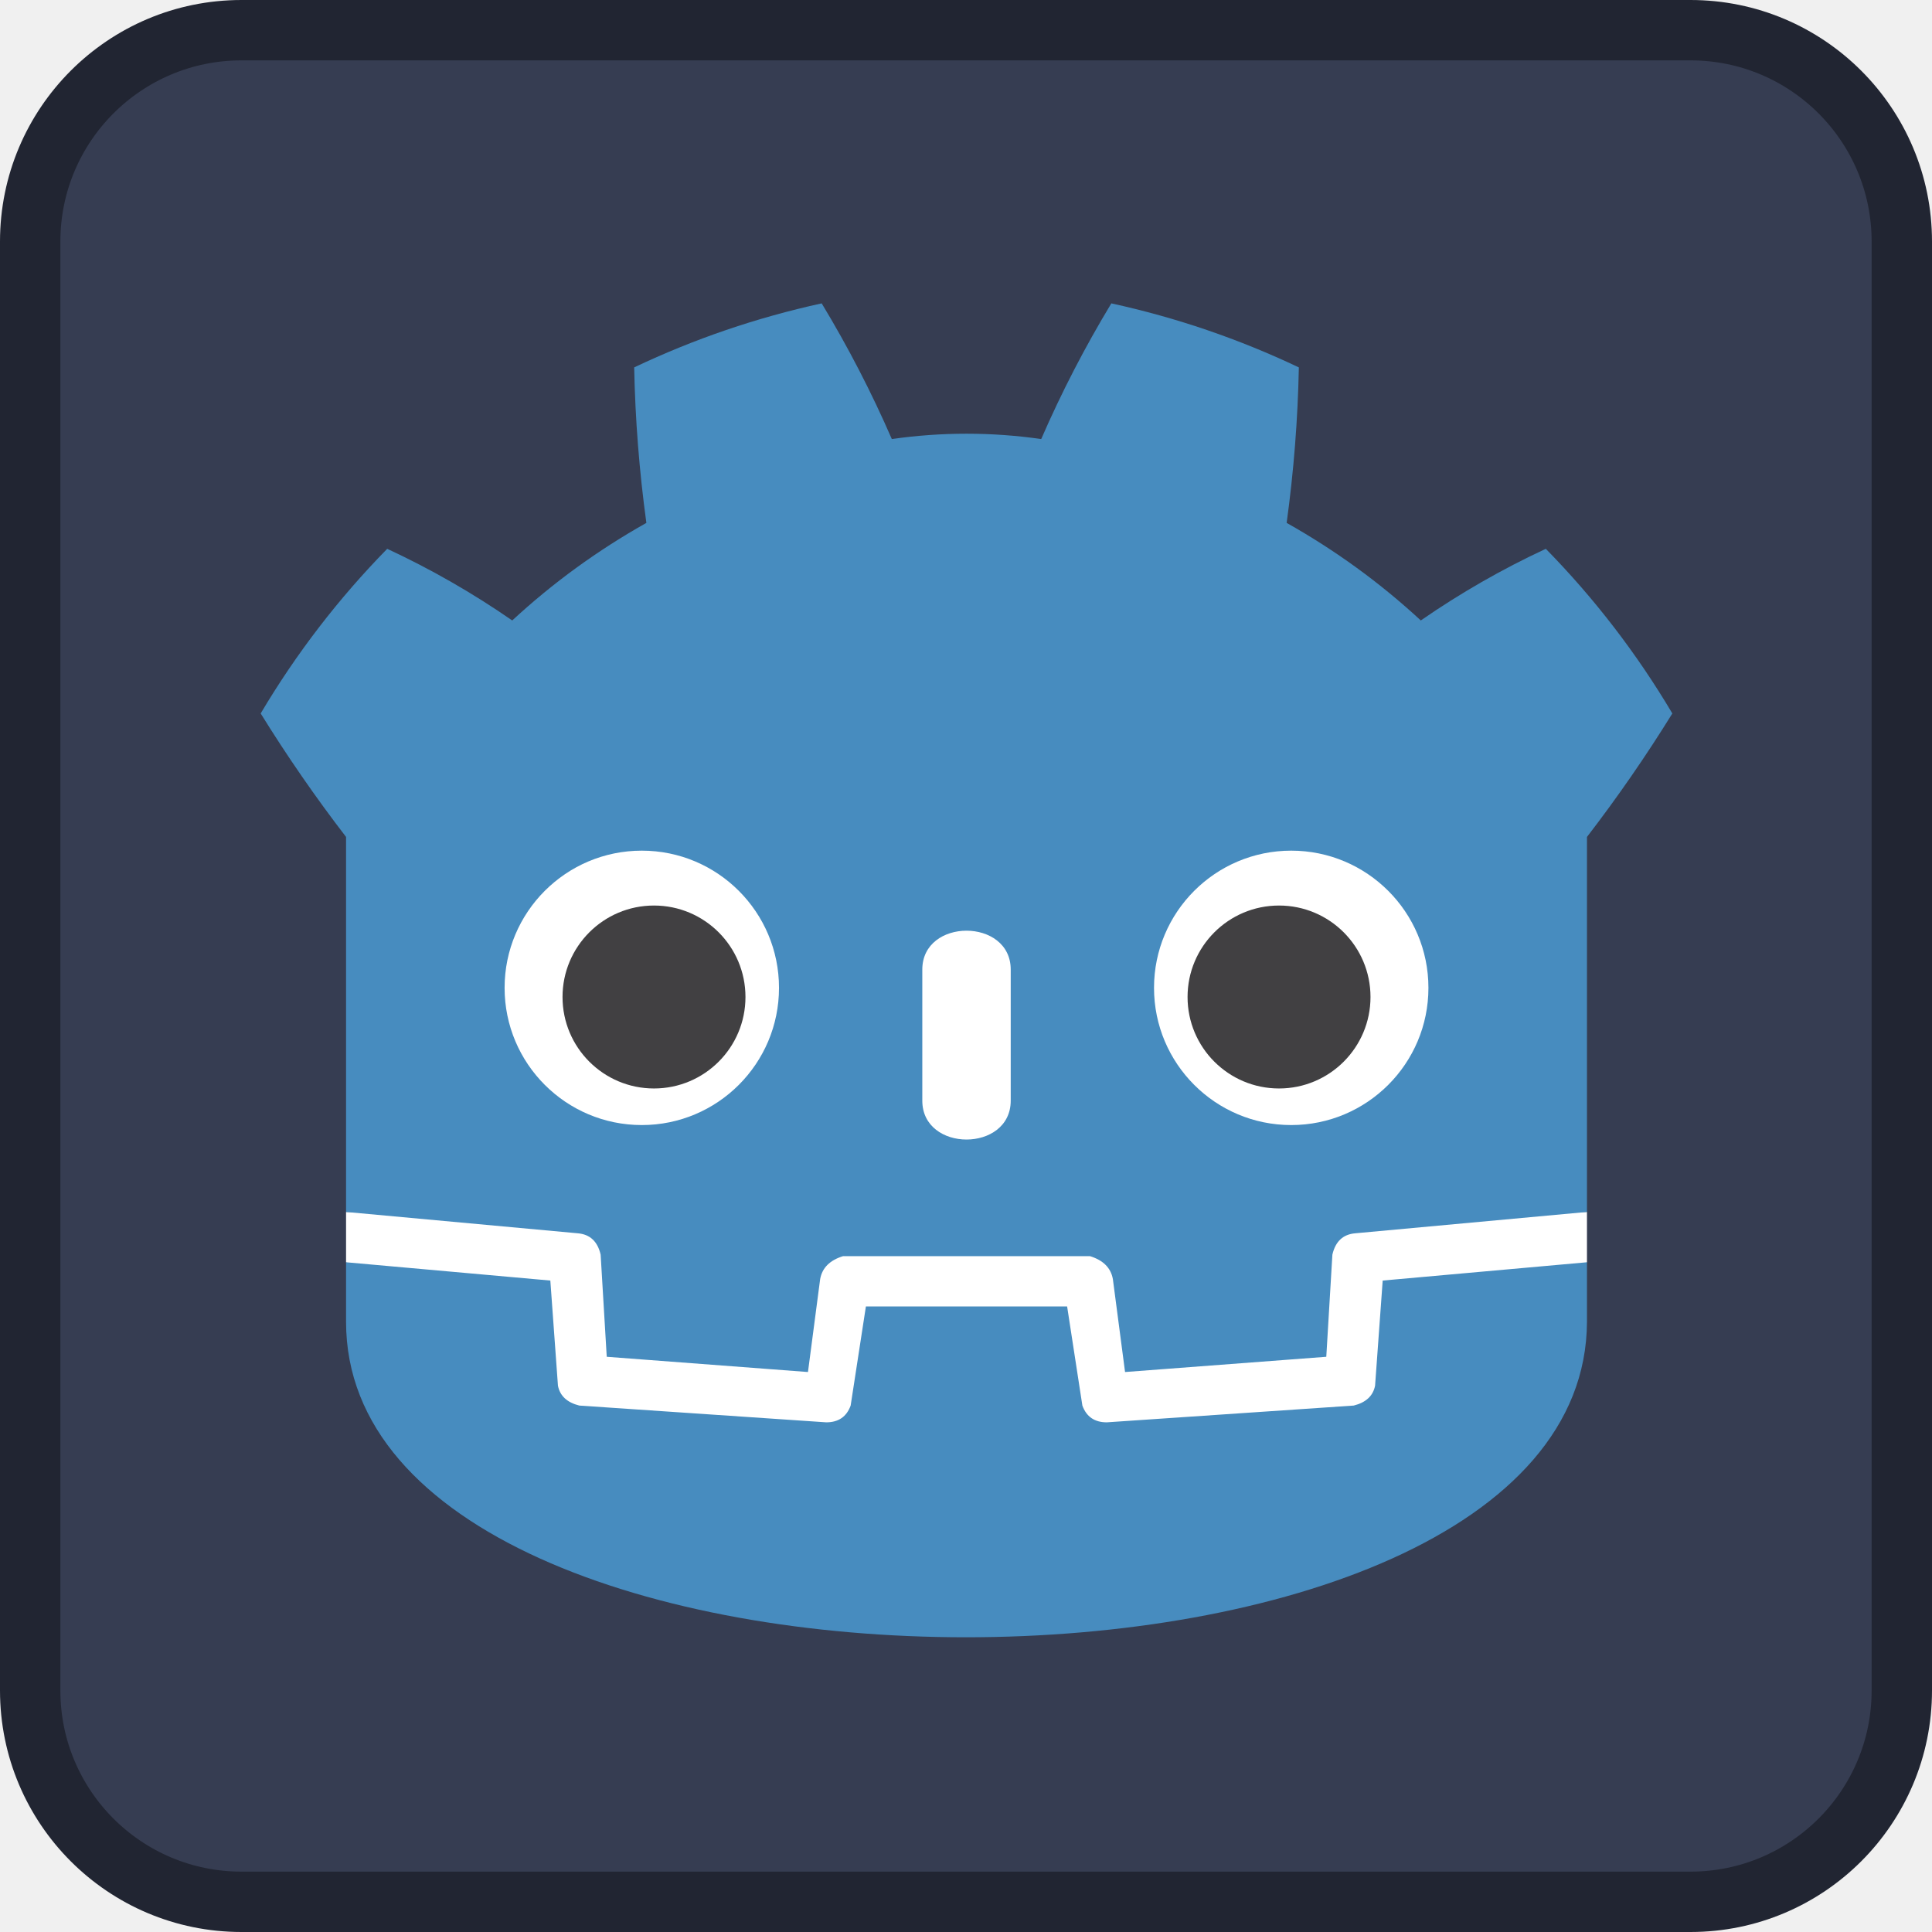
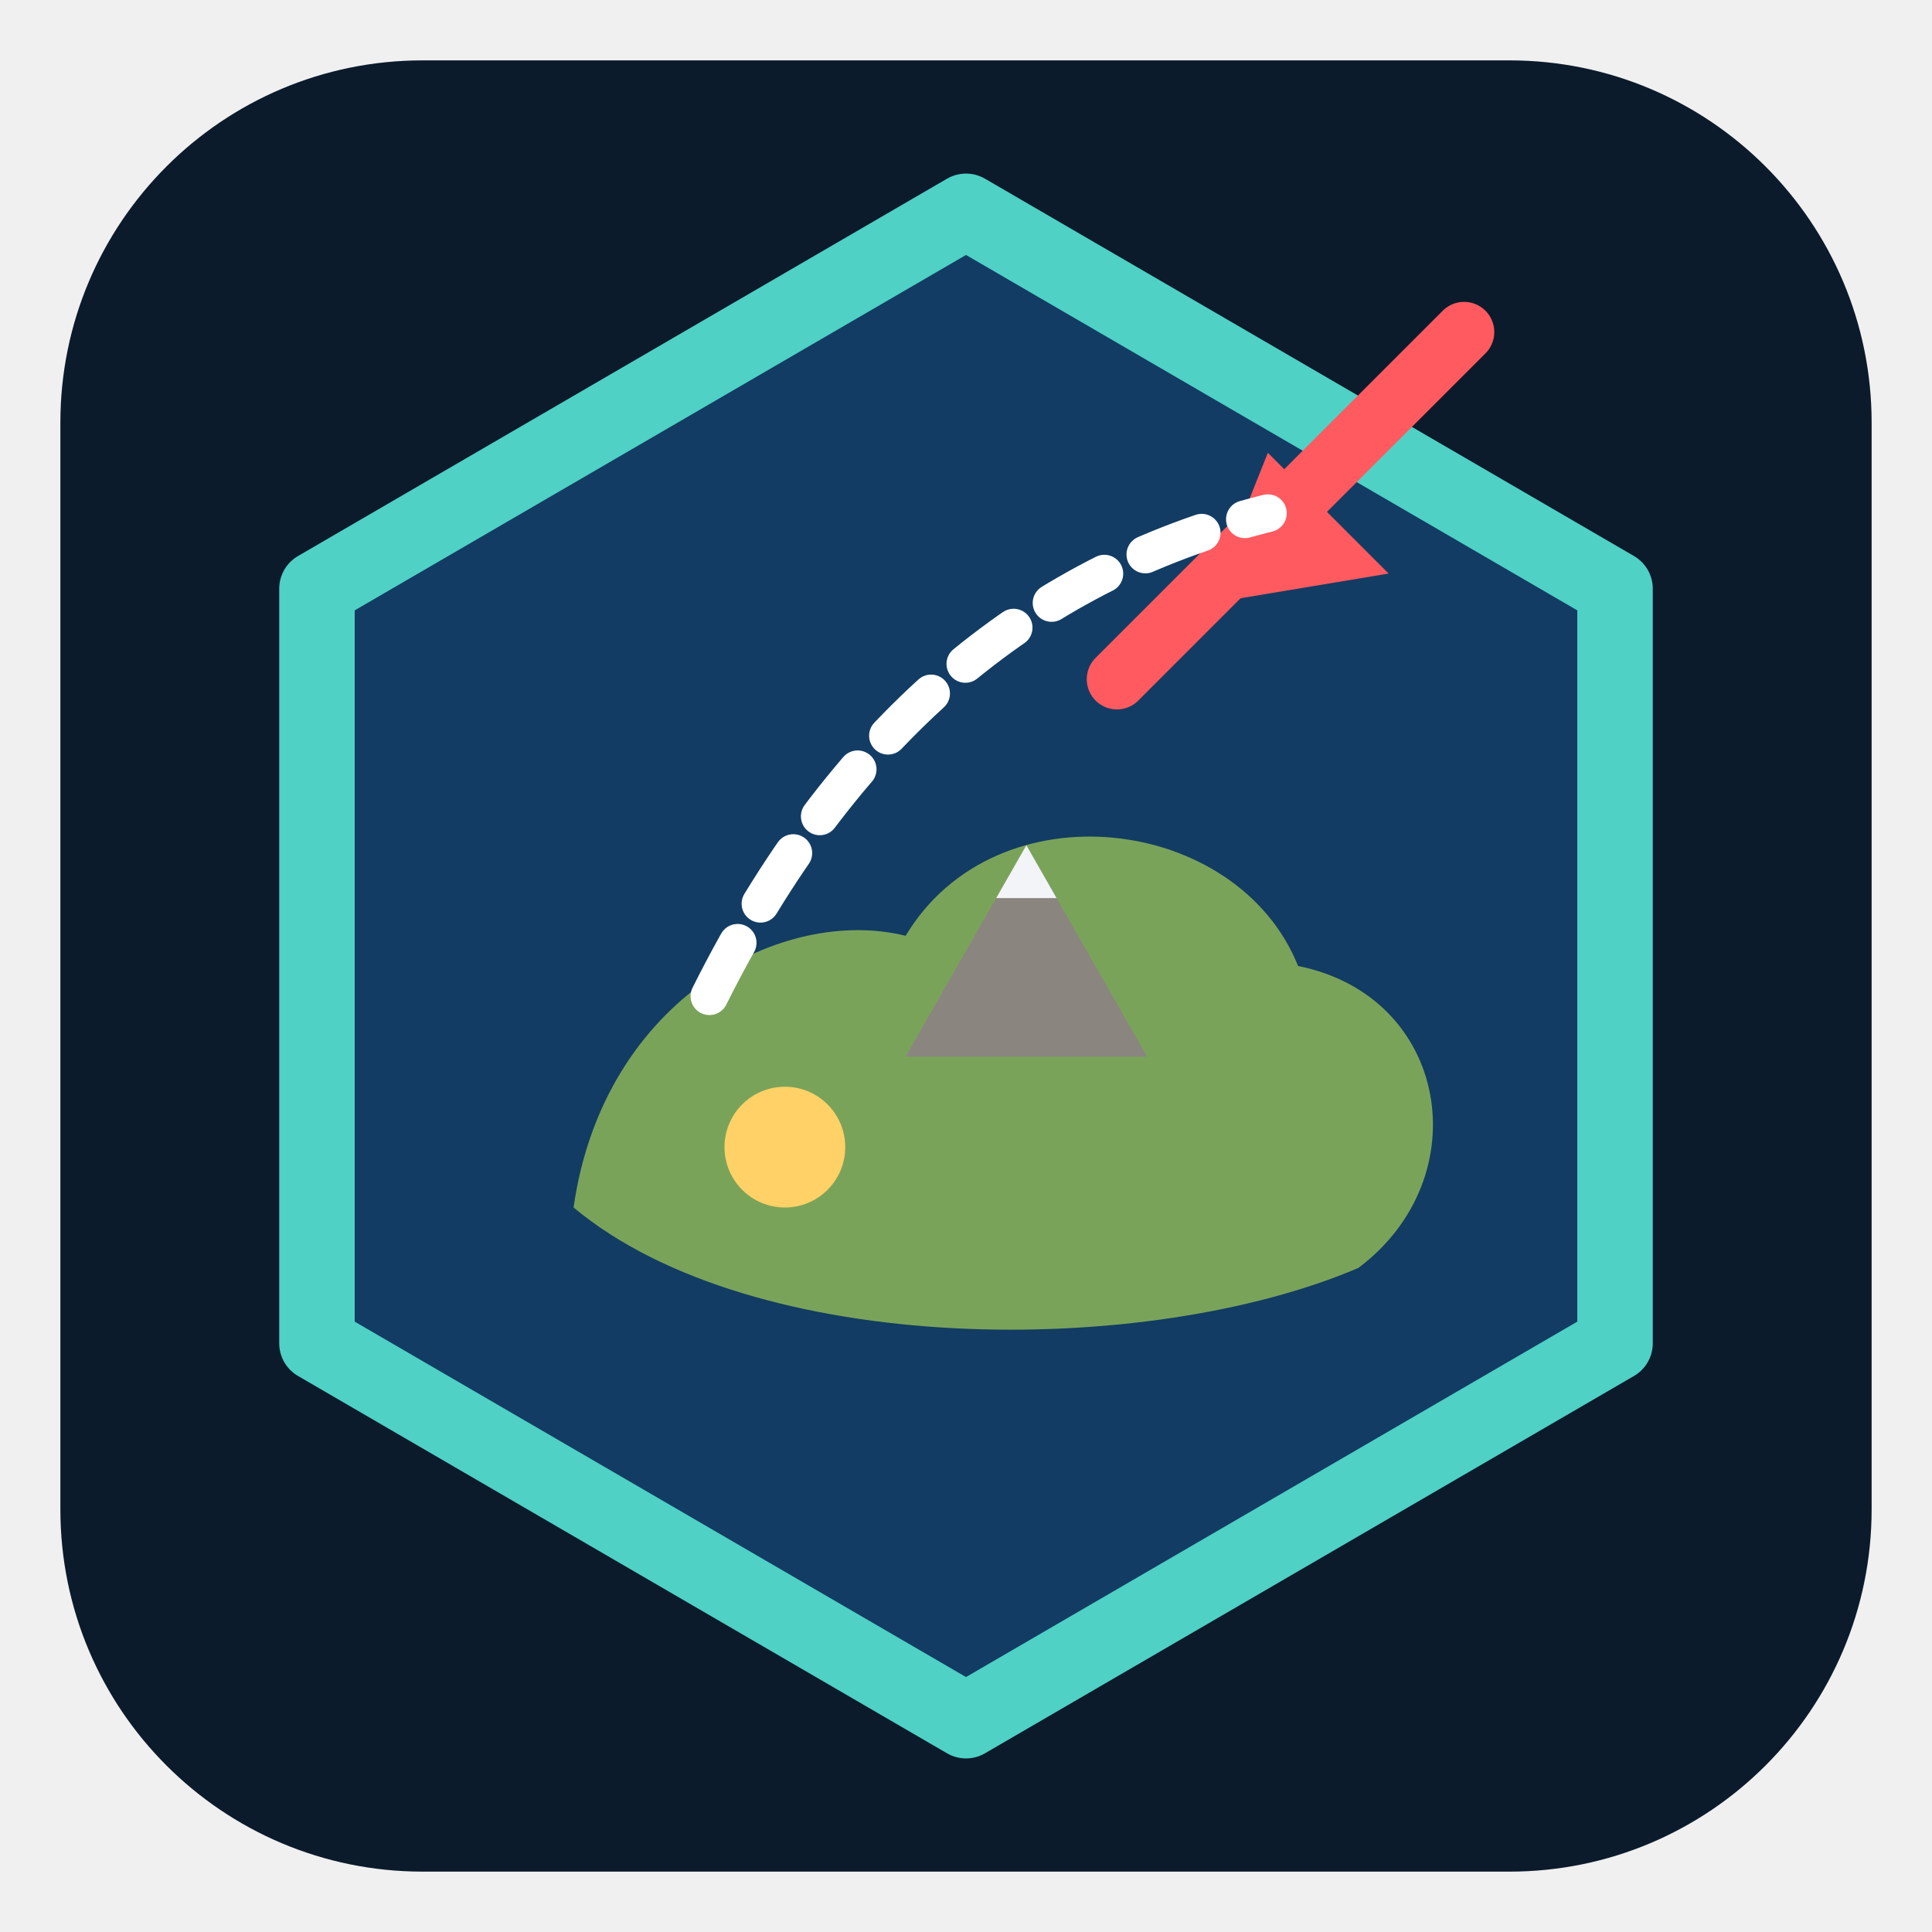
- <svg xmlns="http://www.w3.org/2000/svg" width="128" height="128">
-   <rect width="124" height="124" x="2" y="2" fill="#363d52" stroke="#212532" stroke-width="4" rx="14" />
-   <g fill="#fff" transform="translate(12.322 12.322)scale(.101)">
-     <path d="M105 673v33q407 354 814 0v-33z" />
-     <path fill="#478cbf" d="m105 673 152 14q12 1 15 14l4 67 132 10 8-61q2-11 15-15h162q13 4 15 15l8 61 132-10 4-67q3-13 15-14l152-14V427q30-39 56-81-35-59-83-108-43 20-82 47-40-37-88-64 7-51 8-102-59-28-123-42-26 43-46 89-49-7-98 0-20-46-46-89-64 14-123 42 1 51 8 102-48 27-88 64-39-27-82-47-48 49-83 108 26 42 56 81zm0 33v39c0 276 813 276 814 0v-39l-134 12-5 69q-2 10-14 13l-162 11q-12 0-16-11l-10-65H446l-10 65q-4 11-16 11l-162-11q-12-3-14-13l-5-69z" />
-     <path d="M483 600c0 34 58 34 58 0v-86c0-34-58-34-58 0z" />
-     <circle cx="725" cy="526" r="90" />
-     <circle cx="299" cy="526" r="90" />
-   </g>
-   <g fill="#414042" transform="translate(12.322 12.322)scale(.101)">
-     <circle cx="307" cy="532" r="60" />
-     <circle cx="717" cy="532" r="60" />
-   </g>
+ <svg xmlns="http://www.w3.org/2000/svg" width="128" height="128" viewBox="0 0 128 128">
+   <rect x="4" y="4" width="120" height="120" rx="24" fill="#0b1b2c" />
+   <polygon points="64,14 107,39 107,89 64,114 21,89 21,39" fill="#123c63" stroke="#4fd1c5" stroke-width="5" stroke-linejoin="round" />
+   <path d="M38 80 C40 66 52 60 60 62 C66 52 82 54 86 64 C96 66 98 78 90 84 C76 90 50 90 38 80 Z" fill="#7aa35a" />
+   <path d="M60 70 L68 56 L76 70 Z" fill="#8b8580" />
+   <path d="M66 59.5 L68 56 L70 59.5 Z" fill="#f2f4f7" />
+   <circle cx="52" cy="76" r="4" fill="#ffd166" />
+   <path d="M84 30 L92 38 L80 40 Z" fill="#ff5a5f" />
+   <path d="M97 22 L74 45" stroke="#ff5a5f" stroke-width="4" stroke-linecap="round" />
+   <path d="M47 66 Q60 40 84 34" stroke="#ffffff" stroke-width="2.5" fill="none" stroke-dasharray="4 3" stroke-linecap="round" />
</svg>
